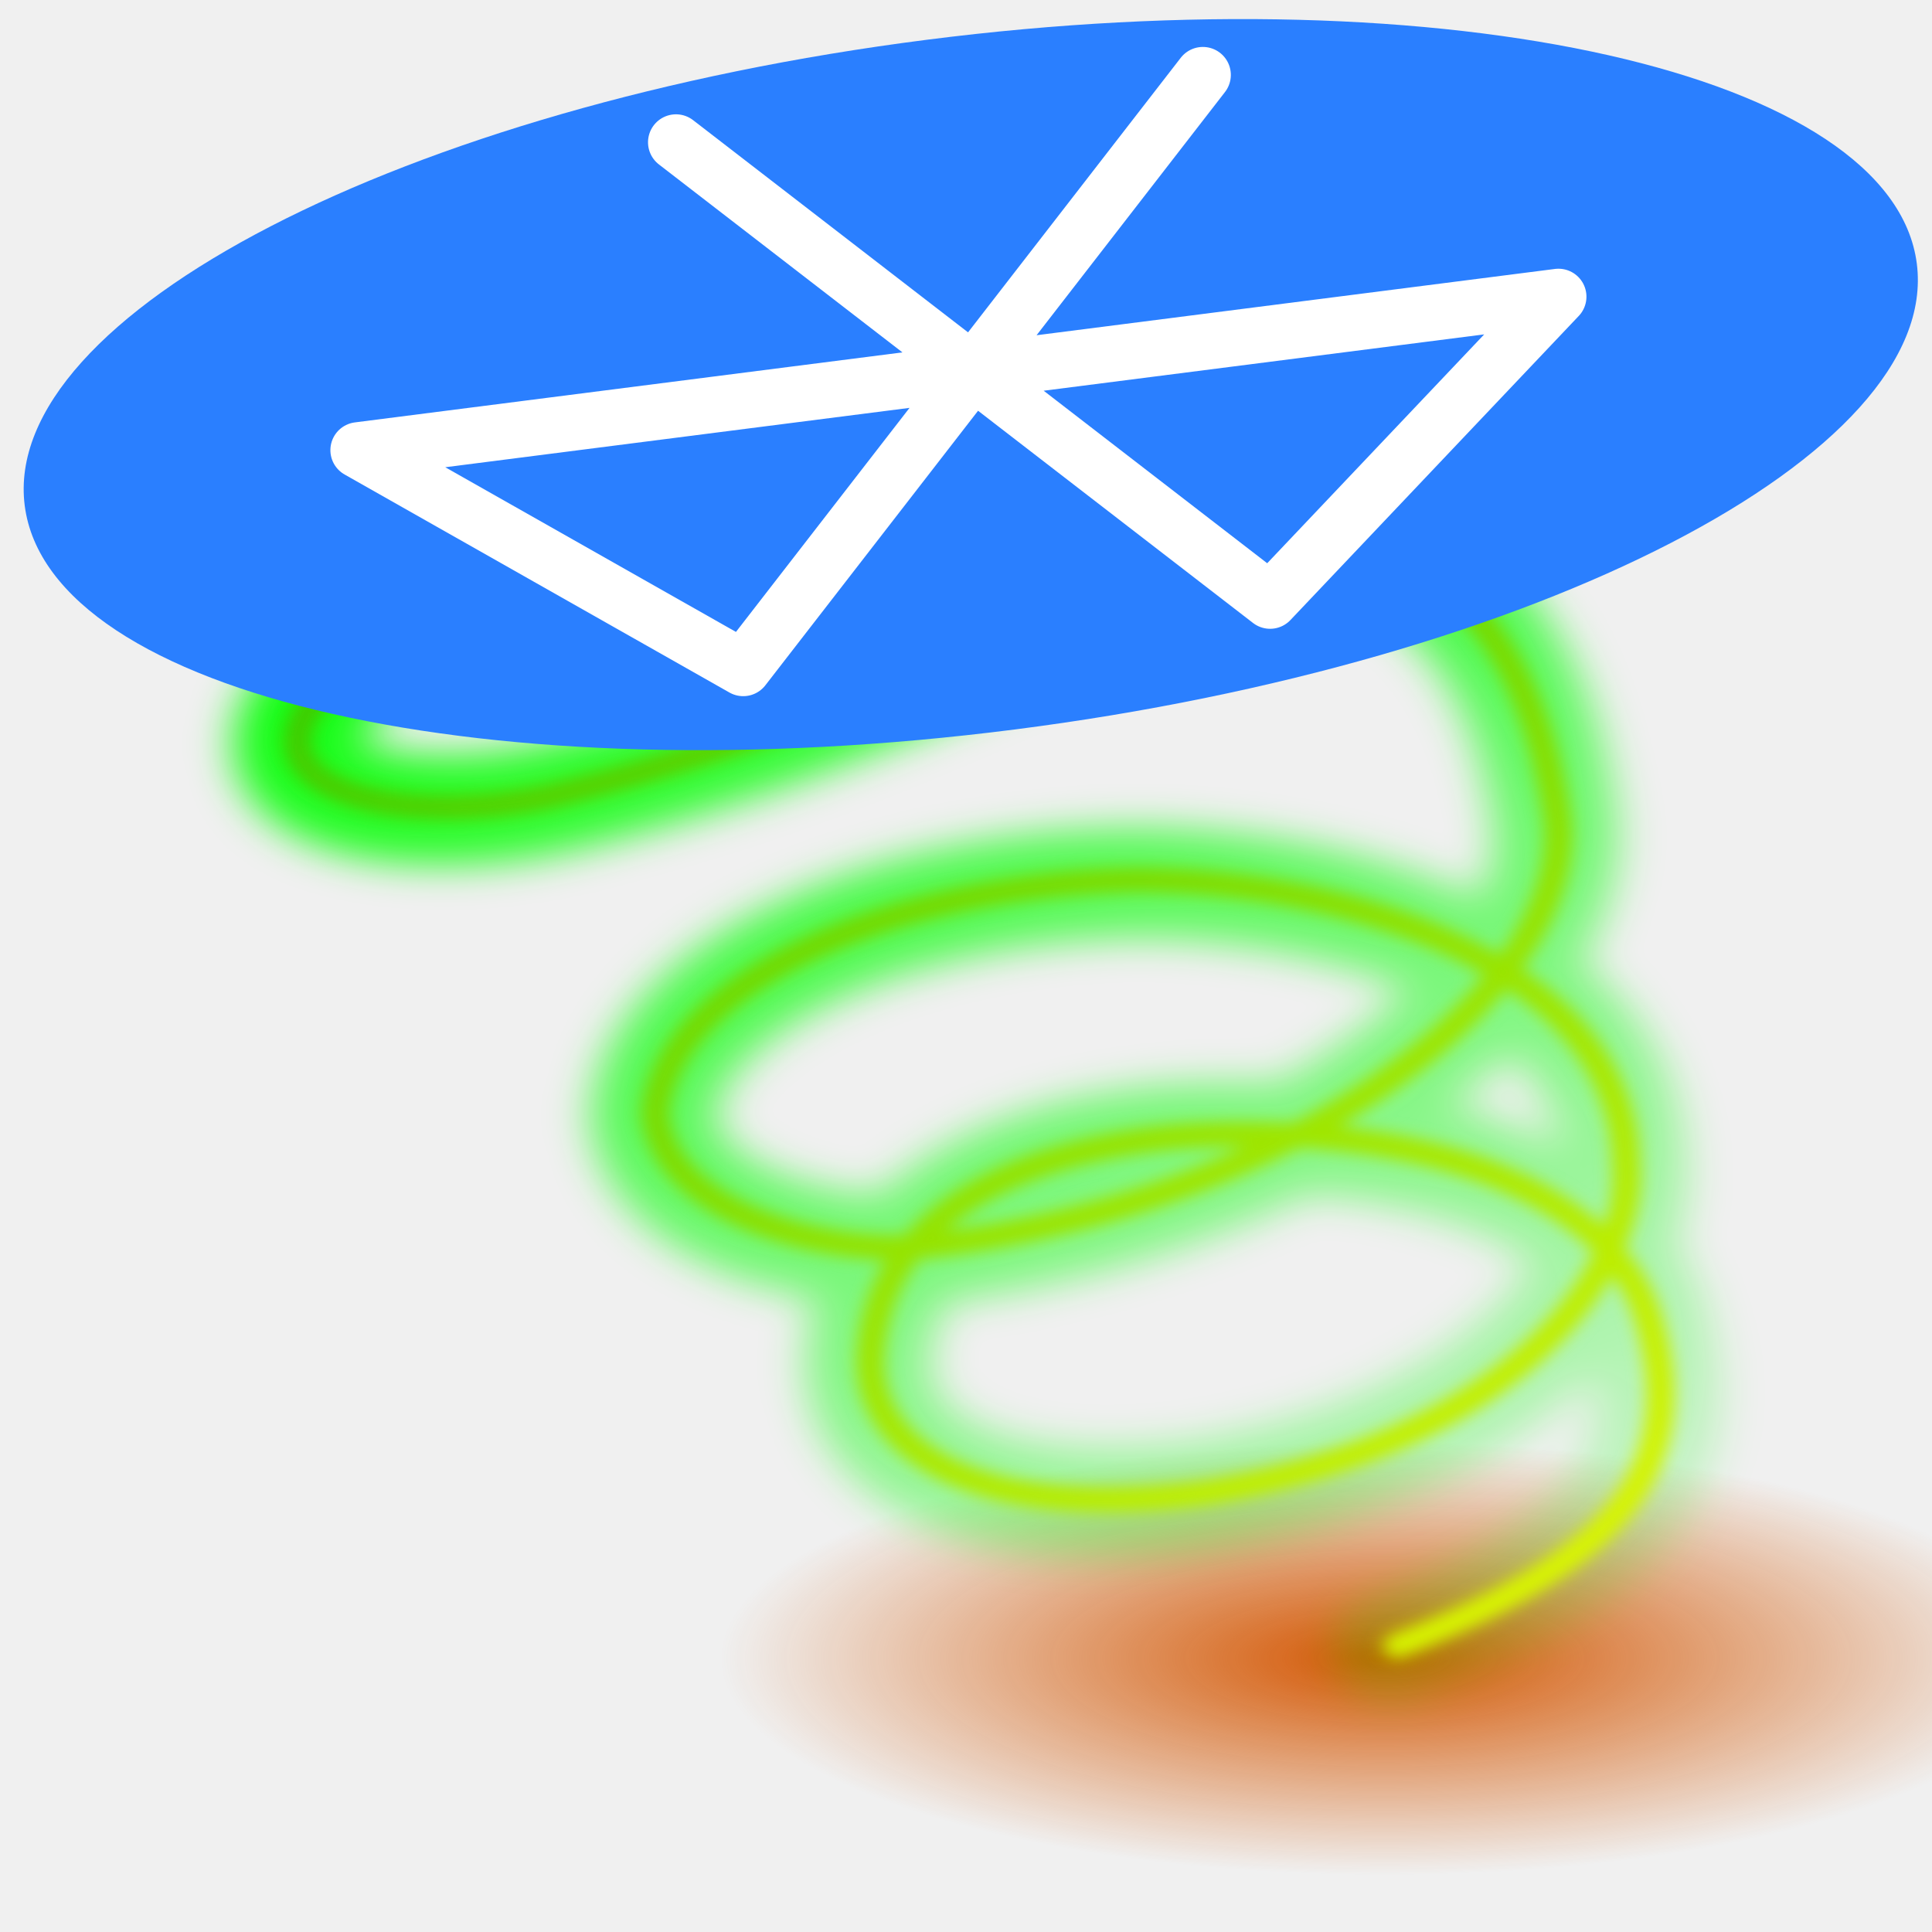
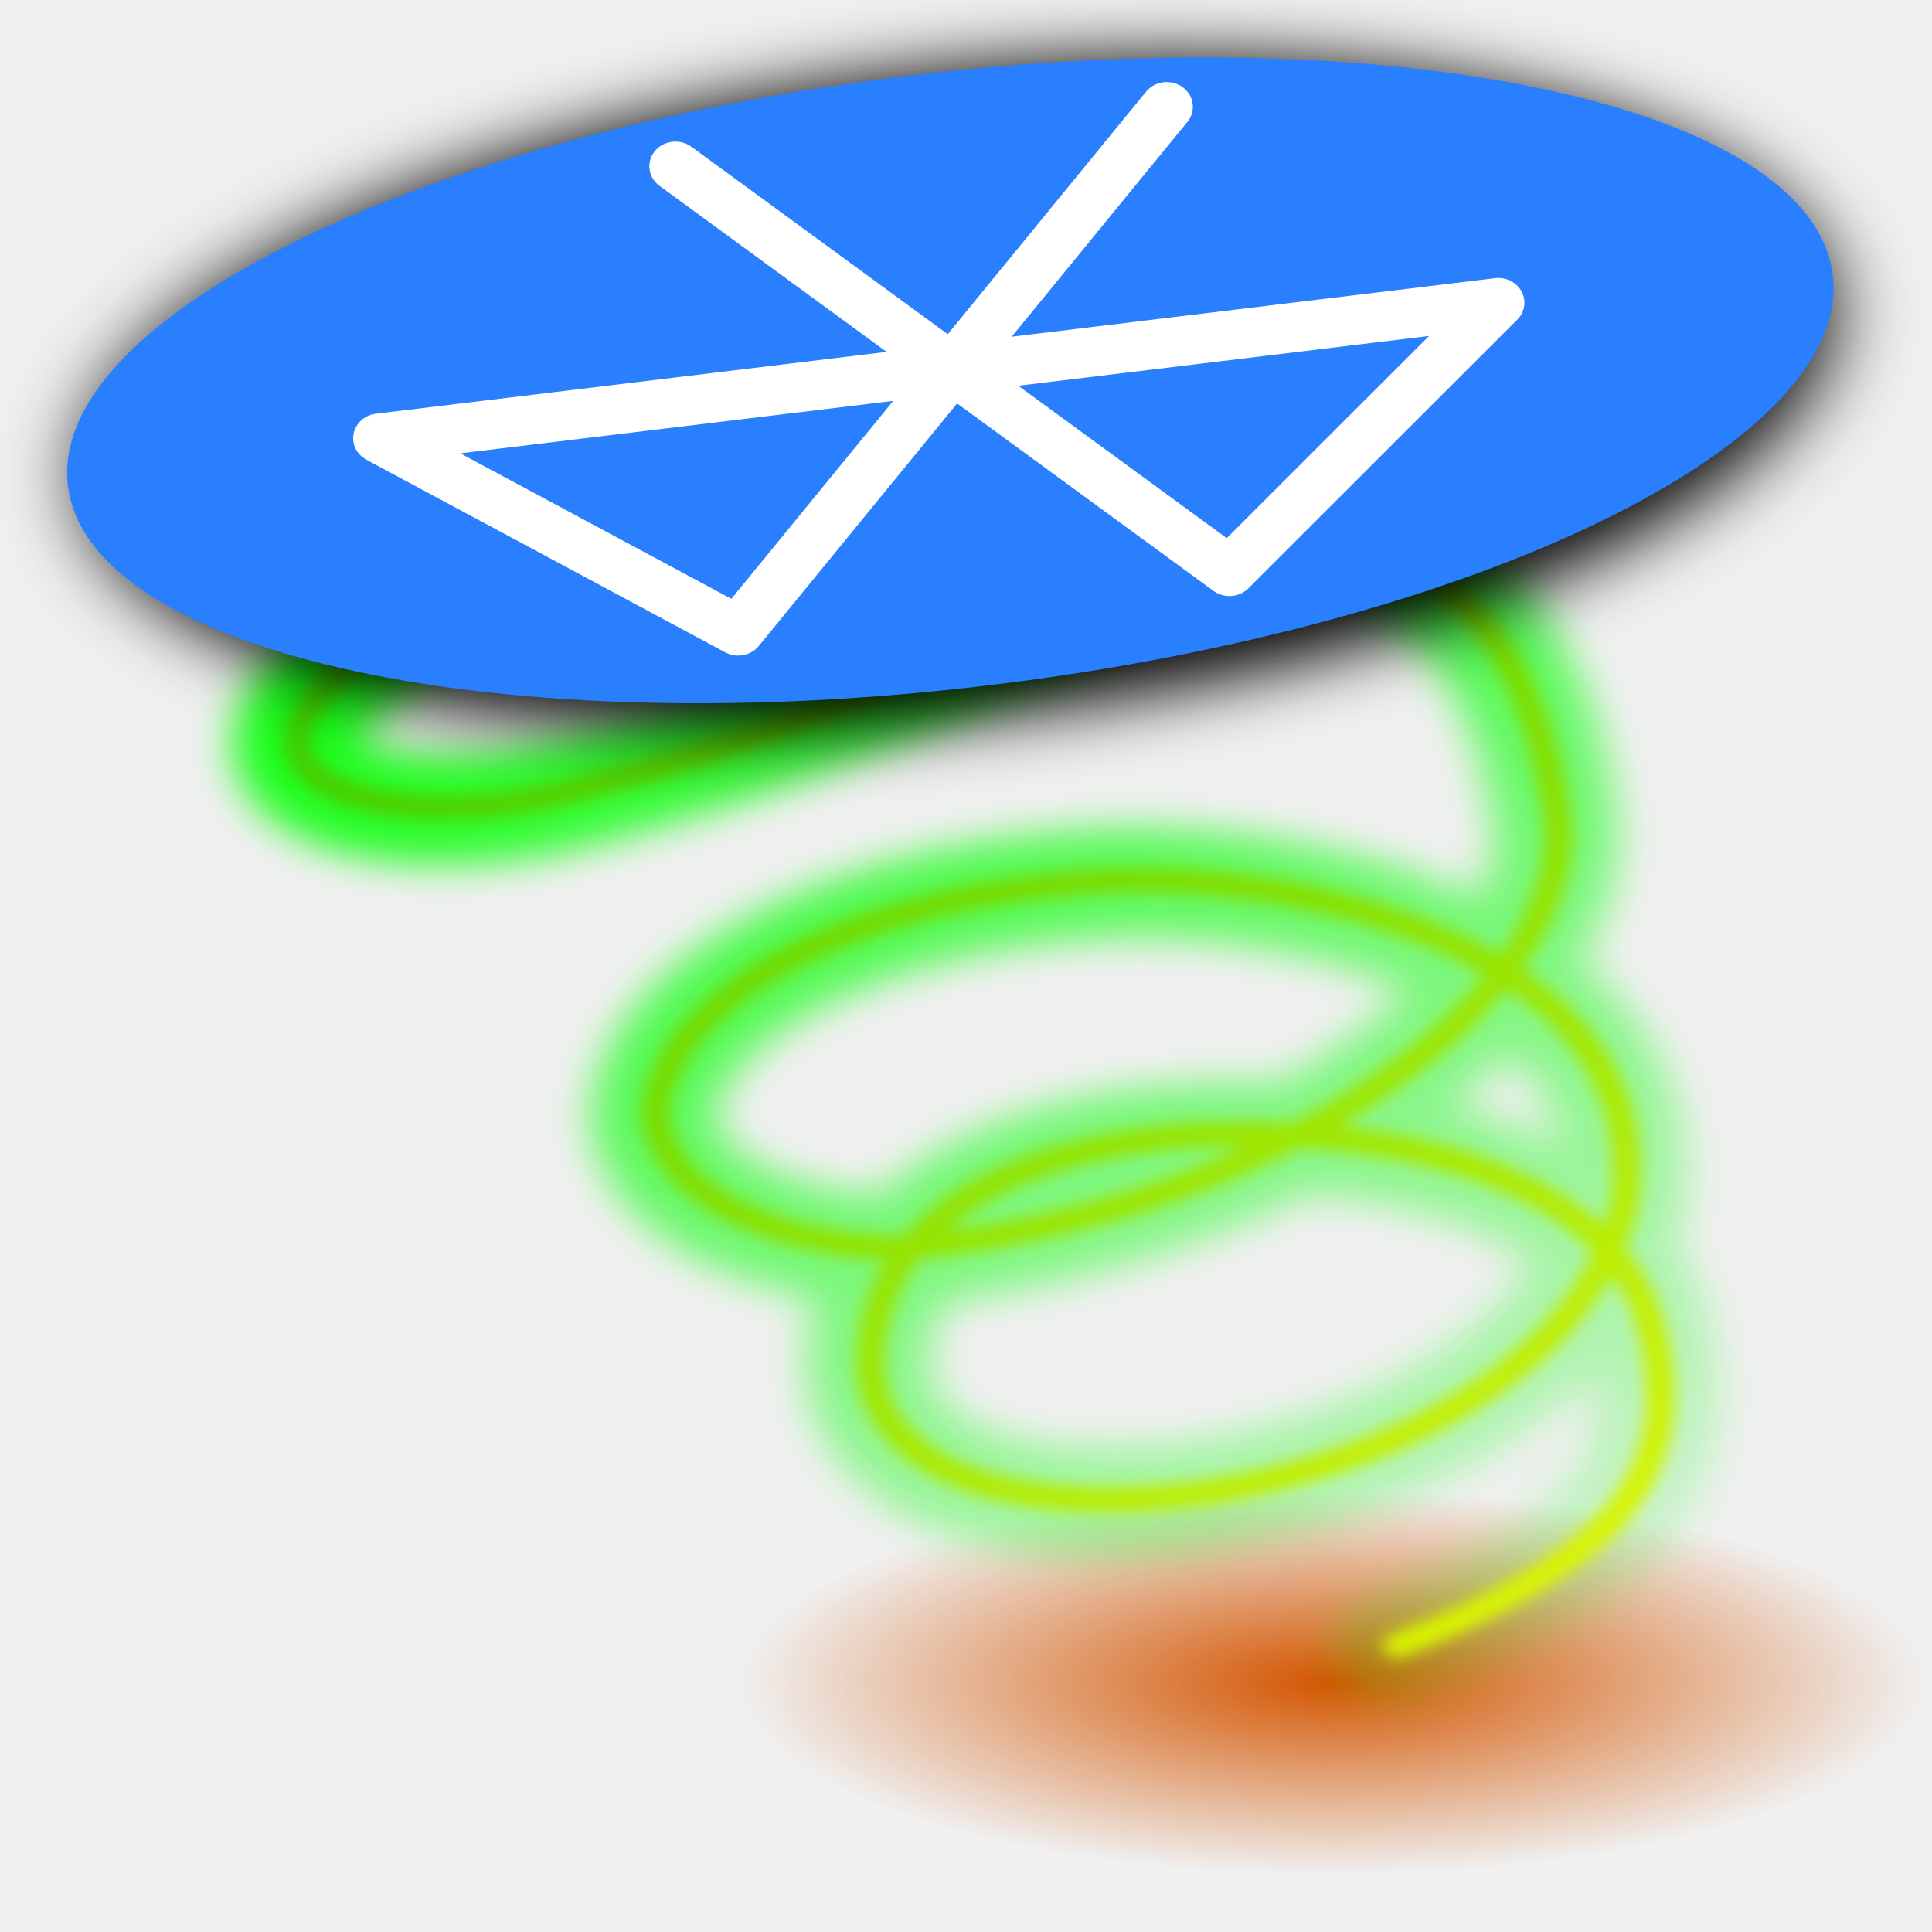
<svg xmlns="http://www.w3.org/2000/svg" xmlns:xlink="http://www.w3.org/1999/xlink" width="824" height="824" id="svg2" version="1.1">
  <defs id="defs4">
+     <linearGradient id="linearGradient3857">
+       <stop style="stop-color:#000000;stop-opacity:1;" offset="0" id="stop3859" />
+       <stop id="stop3869" offset="0.25" style="stop-color:#000000;stop-opacity:0.875;" />
+       <stop id="stop3867" offset="0.5" style="stop-color:#000000;stop-opacity:0.749;" />
+       <stop id="stop3865" offset="0.5" style="stop-color:#000000;stop-opacity:0.498;" />
+       <stop style="stop-color:#000000;stop-opacity:0;" offset="1" id="stop3861" />
+     </linearGradient>
+     <linearGradient id="linearGradient3841">
+       <stop style="stop-color:#294aff;stop-opacity:1;" offset="0" id="stop3843" />
+       <stop style="stop-color:#294aff;stop-opacity:0;" offset="1" id="stop3845" />
+     </linearGradient>
    <linearGradient id="linearGradient4162">
      <stop style="stop-color:#ffff00;stop-opacity:1;" offset="0" id="stop4164" />
      <stop style="stop-color:#00bb00;stop-opacity:1;" offset="1" id="stop4166" />
    </linearGradient>
    <linearGradient id="linearGradient4154">
      <stop style="stop-color:#00ff00;stop-opacity:1;" offset="0" id="stop4156" />
      <stop style="stop-color:#00ff00;stop-opacity:0;" offset="1" id="stop4158" />
    </linearGradient>
    <linearGradient id="linearGradient4132">
      <stop style="stop-color:#cc00ff;stop-opacity:1;" offset="0" id="stop4134" />
      <stop style="stop-color:#cc00ff;stop-opacity:0;" offset="1" id="stop4136" />
    </linearGradient>
    <linearGradient id="linearGradient3860">
      <stop style="stop-color:#d45500;stop-opacity:1;" offset="0" id="stop3862" />
      <stop style="stop-color:#d45500;stop-opacity:0;" offset="1" id="stop3864" />
    </linearGradient>
    <radialGradient xlink:href="#linearGradient3860" id="radialGradient3866" cx="444.286" cy="706.143" fx="444.286" fy="706.143" r="208.571" gradientTransform="matrix(1,0,0,0.3321918,0,471.568)" gradientUnits="userSpaceOnUse" />
    <filter id="filter4050">
      <feGaussianBlur stdDeviation="7.811" id="feGaussianBlur4052" />
    </filter>
    <linearGradient xlink:href="#linearGradient4154" id="linearGradient4160" x1="300.571" y1="384.219" x2="659.136" y2="1012.051" gradientUnits="userSpaceOnUse" />
    <linearGradient xlink:href="#linearGradient4162" id="linearGradient4168" x1="656.106" y1="1032.256" x2="195.66" y2="260.586" gradientUnits="userSpaceOnUse" />
    <filter id="filter4182">
      <feGaussianBlur stdDeviation="3.193" id="feGaussianBlur4184" />
    </filter>
+     <filter id="filter3903" x="-0.053" width="1.105" y="-0.141" height="1.281">
+       <feGaussianBlur stdDeviation="17.011" id="feGaussianBlur3905" />
+     </filter>
  </defs>
  <g id="layer1" transform="translate(0,-228.3622)">
-     <path style="fill:url(#radialGradient3866);fill-opacity:1;stroke:none" id="path3850" d="m 652.857,706.143 a 208.571,69.286 0 1 1 -417.143,0 208.571,69.286 0 1 1 417.143,0 z" transform="matrix(1.359589,0,0,1.334395,-13.3317,-6.651555)" />
+     <path style="fill:url(#radialGradient3866);fill-opacity:1;stroke:none" id="path3850" d="m 652.857,706.143 a 208.571,69.286 0 1 1 -417.143,0 208.571,69.286 0 1 1 417.143,0 z" transform="matrix(1.214293,0,0,1.1886,28.91662,106.4022)" />
    <path style="fill:none;stroke:url(#linearGradient4160);stroke-width:45.539;stroke-linecap:round;stroke-linejoin:miter;stroke-miterlimit:4;stroke-opacity:1;stroke-dasharray:none;filter:url(#filter4050)" d="m 552.532,932.824 c 80.662,-34.897 108.231,-71.739 92.857,-132.857 -11.843,-47.462 -70.401,-80.685 -162.857,-76.786 -28.254,1.155 -118.686,12.105 -123.571,89.643 -2.442,36.783 34.298,70.138 123.571,57.143 113.235,-21.019 157.745,-91.088 154.286,-134.286 -0.741,-81.796 -101.798,-116.892 -180,-117.143 -91.26,1.861 -172.573,42.645 -177.143,95.714 3.819,43.689 68.859,59.282 101.429,54.286 143.296,-19.34 240.877,-112.647 230,-178.571 C 592.281,458.214 502.534,463.13 400.195,457.615 l -49.51,7.489 c -75.845,-2.708 -157.597,30.765 -191.393,74.087 -35.517,39.228 20.811,59.1 81.811,45.061 89.636,-24.098 146.786,-58.298 190.389,-77.346" id="path3792-8-2" transform="matrix(1.159852,0,0,1.039383,-46.12422,-38.09429)" />
    <path style="fill:none;stroke:url(#linearGradient4168);stroke-width:10;stroke-linecap:round;stroke-linejoin:miter;stroke-miterlimit:4;stroke-opacity:1;stroke-dasharray:none;filter:url(#filter4182)" d="m 553.43,931.648 c 80.662,-34.897 108.231,-71.739 92.857,-132.857 -11.843,-47.462 -70.401,-80.685 -162.857,-76.786 -28.254,1.155 -118.686,12.105 -123.571,89.643 -2.442,36.783 34.298,70.138 123.571,57.143 113.235,-21.019 157.745,-91.088 154.286,-134.286 -0.741,-81.796 -101.798,-116.892 -180,-117.143 -91.26,1.861 -172.573,42.645 -177.143,95.714 3.819,43.689 68.859,59.282 101.429,54.286 143.296,-19.34 240.877,-112.647 230,-178.571 C 593.179,457.038 503.432,461.954 401.092,456.439 l -49.51,7.489 c -75.845,-2.708 -157.597,30.765 -191.393,74.087 -35.517,39.228 20.811,59.1 81.811,45.061 89.636,-24.098 146.786,-58.298 190.389,-77.346" id="path3792-8" transform="matrix(1.159852,0,0,1.039383,-46.12422,-38.09429)" />
-     <g id="g3767" transform="matrix(1.00978,-0.1291185,0.1291185,1.00978,-51.89882,55.43738)">
+     <path style="fill:#000000;fill-opacity:1;stroke:none;filter:url(#filter3903)" id="path2989-7" d="m 800,164 a 390,140 0 1 1 -780,0 390,140 0 1 1 780,0 z" transform="matrix(0.954178,-0.1015353,0.09116131,0.9799779,2.785065,277.021)" />
+     <g id="g3767" transform="matrix(0.9415986,-0.1140598,0.1204003,0.8920121,-29.16444,92.91962)">
      <path transform="matrix(1.024568,0,0,1.040365,-8.058808,215.7669)" d="M 800,164 C 800,241.32 625.391,304 410,304 194.609,304 20,241.32 20,164 20,86.68 194.609,24 410,24 625.391,24 800,86.68 800,164 z" id="path2989" style="fill:#2a7fff;stroke:none" />
      <path id="path2991" d="m 302.388,270.012 222.538,222.129 135.996,-111.065 -506.893,0 L 302.388,492.141 524.926,270.012" style="fill:none;stroke:#ffffff;stroke-width:23.436;stroke-linecap:round;stroke-linejoin:round;stroke-miterlimit:4;stroke-opacity:1;stroke-dasharray:none" />
    </g>
  </g>
</svg>
